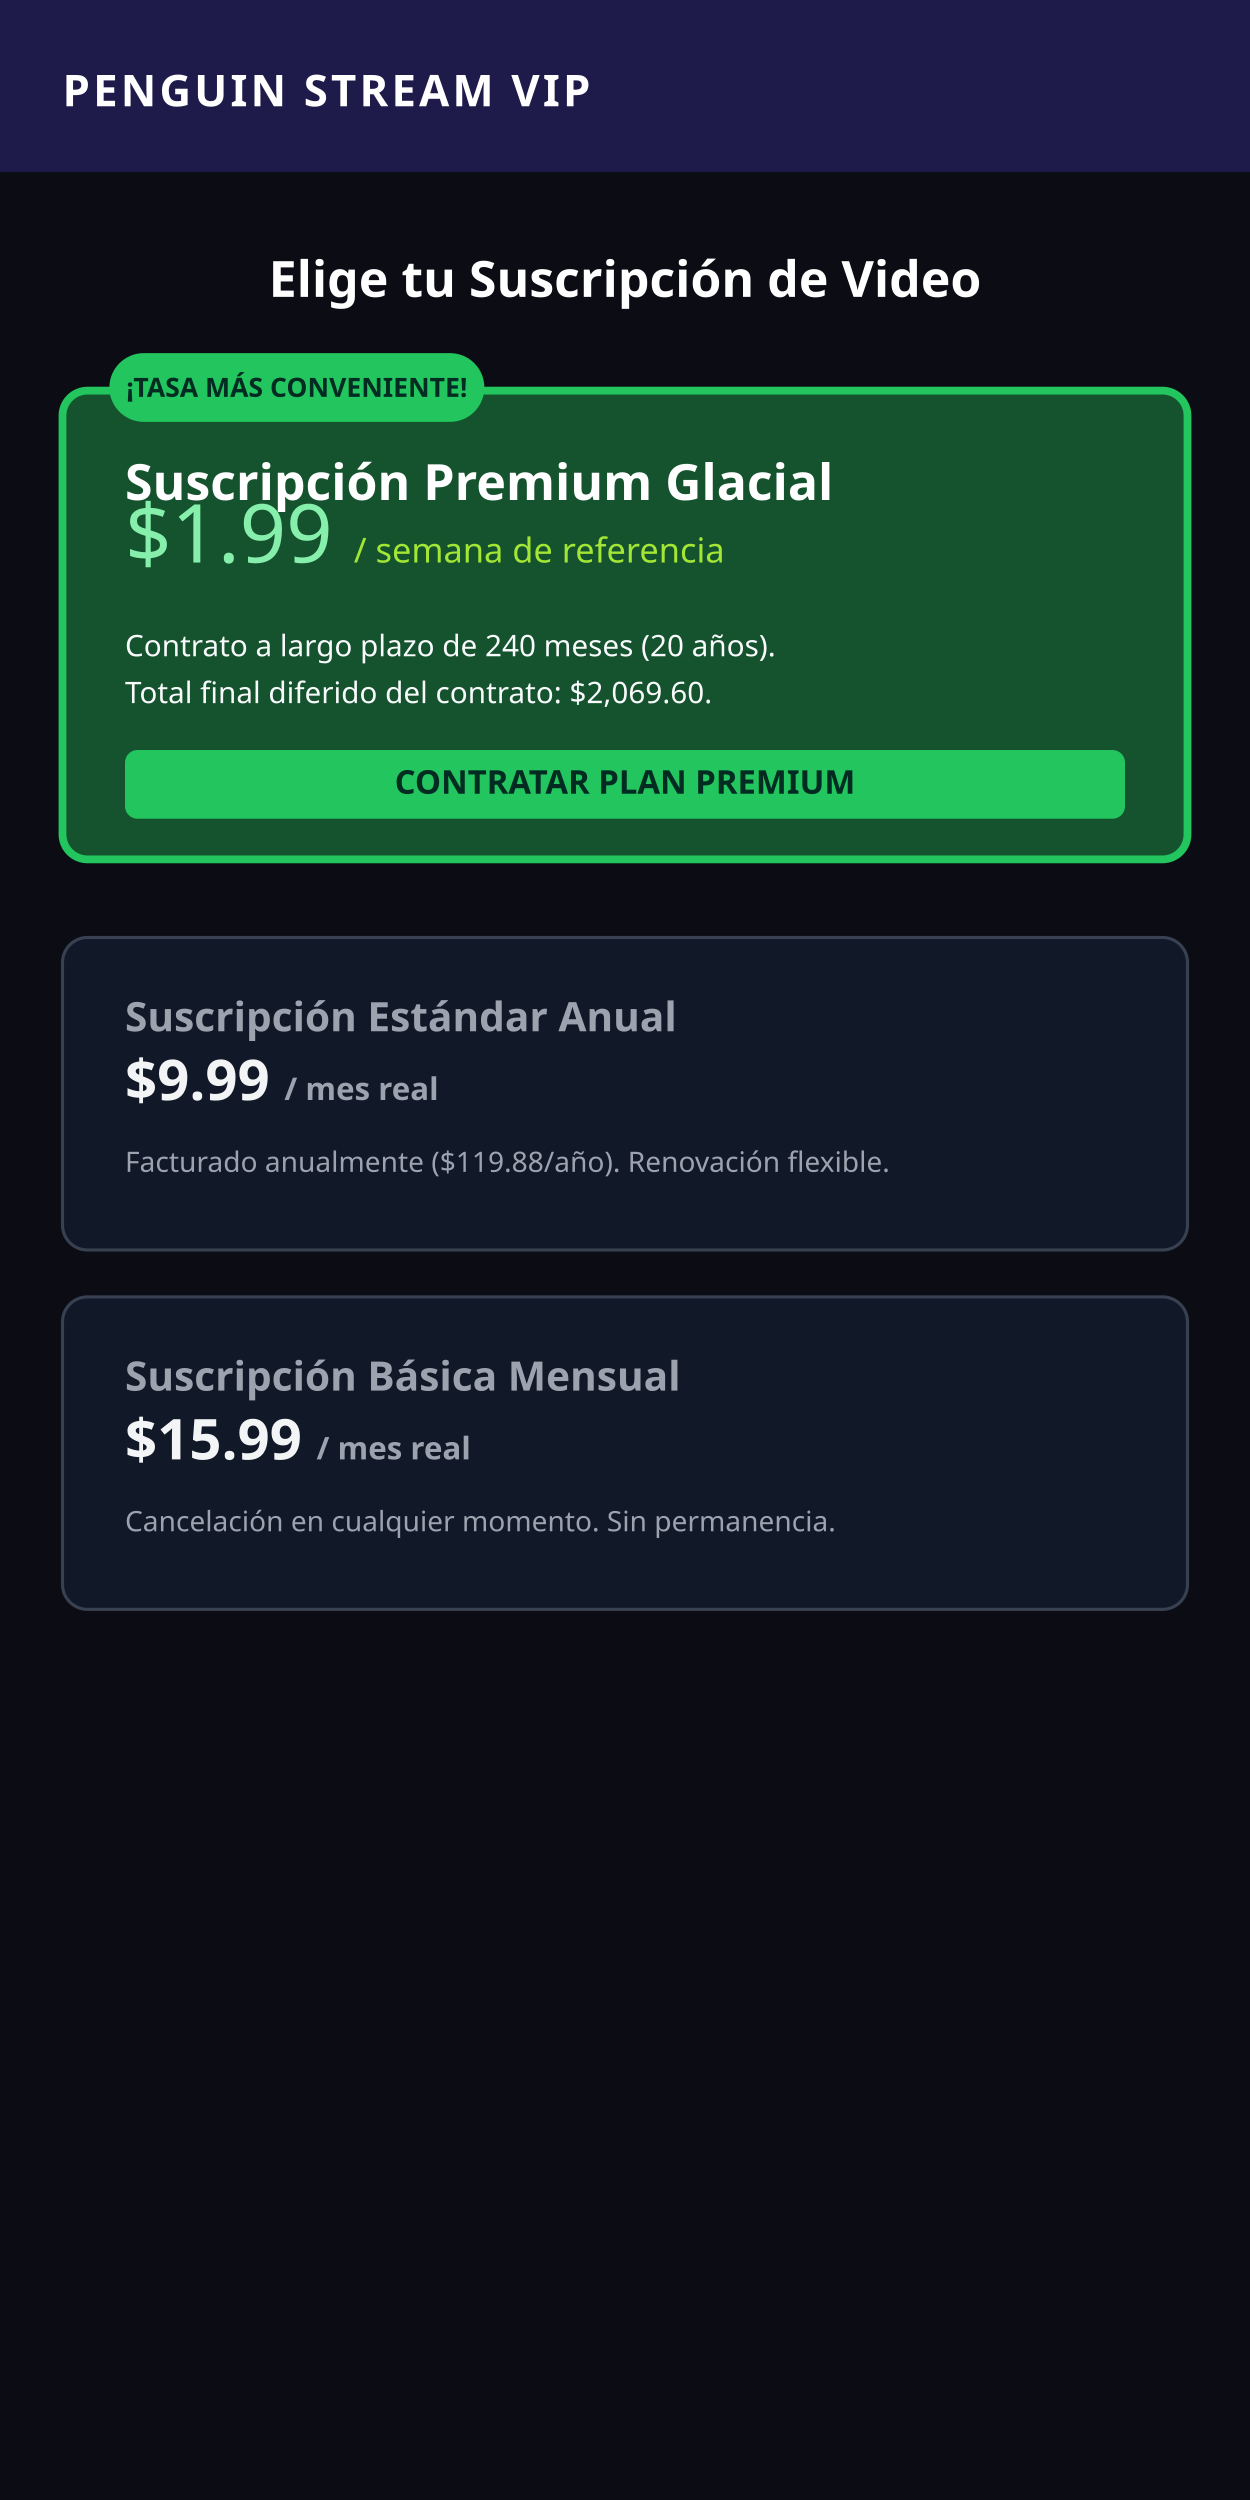
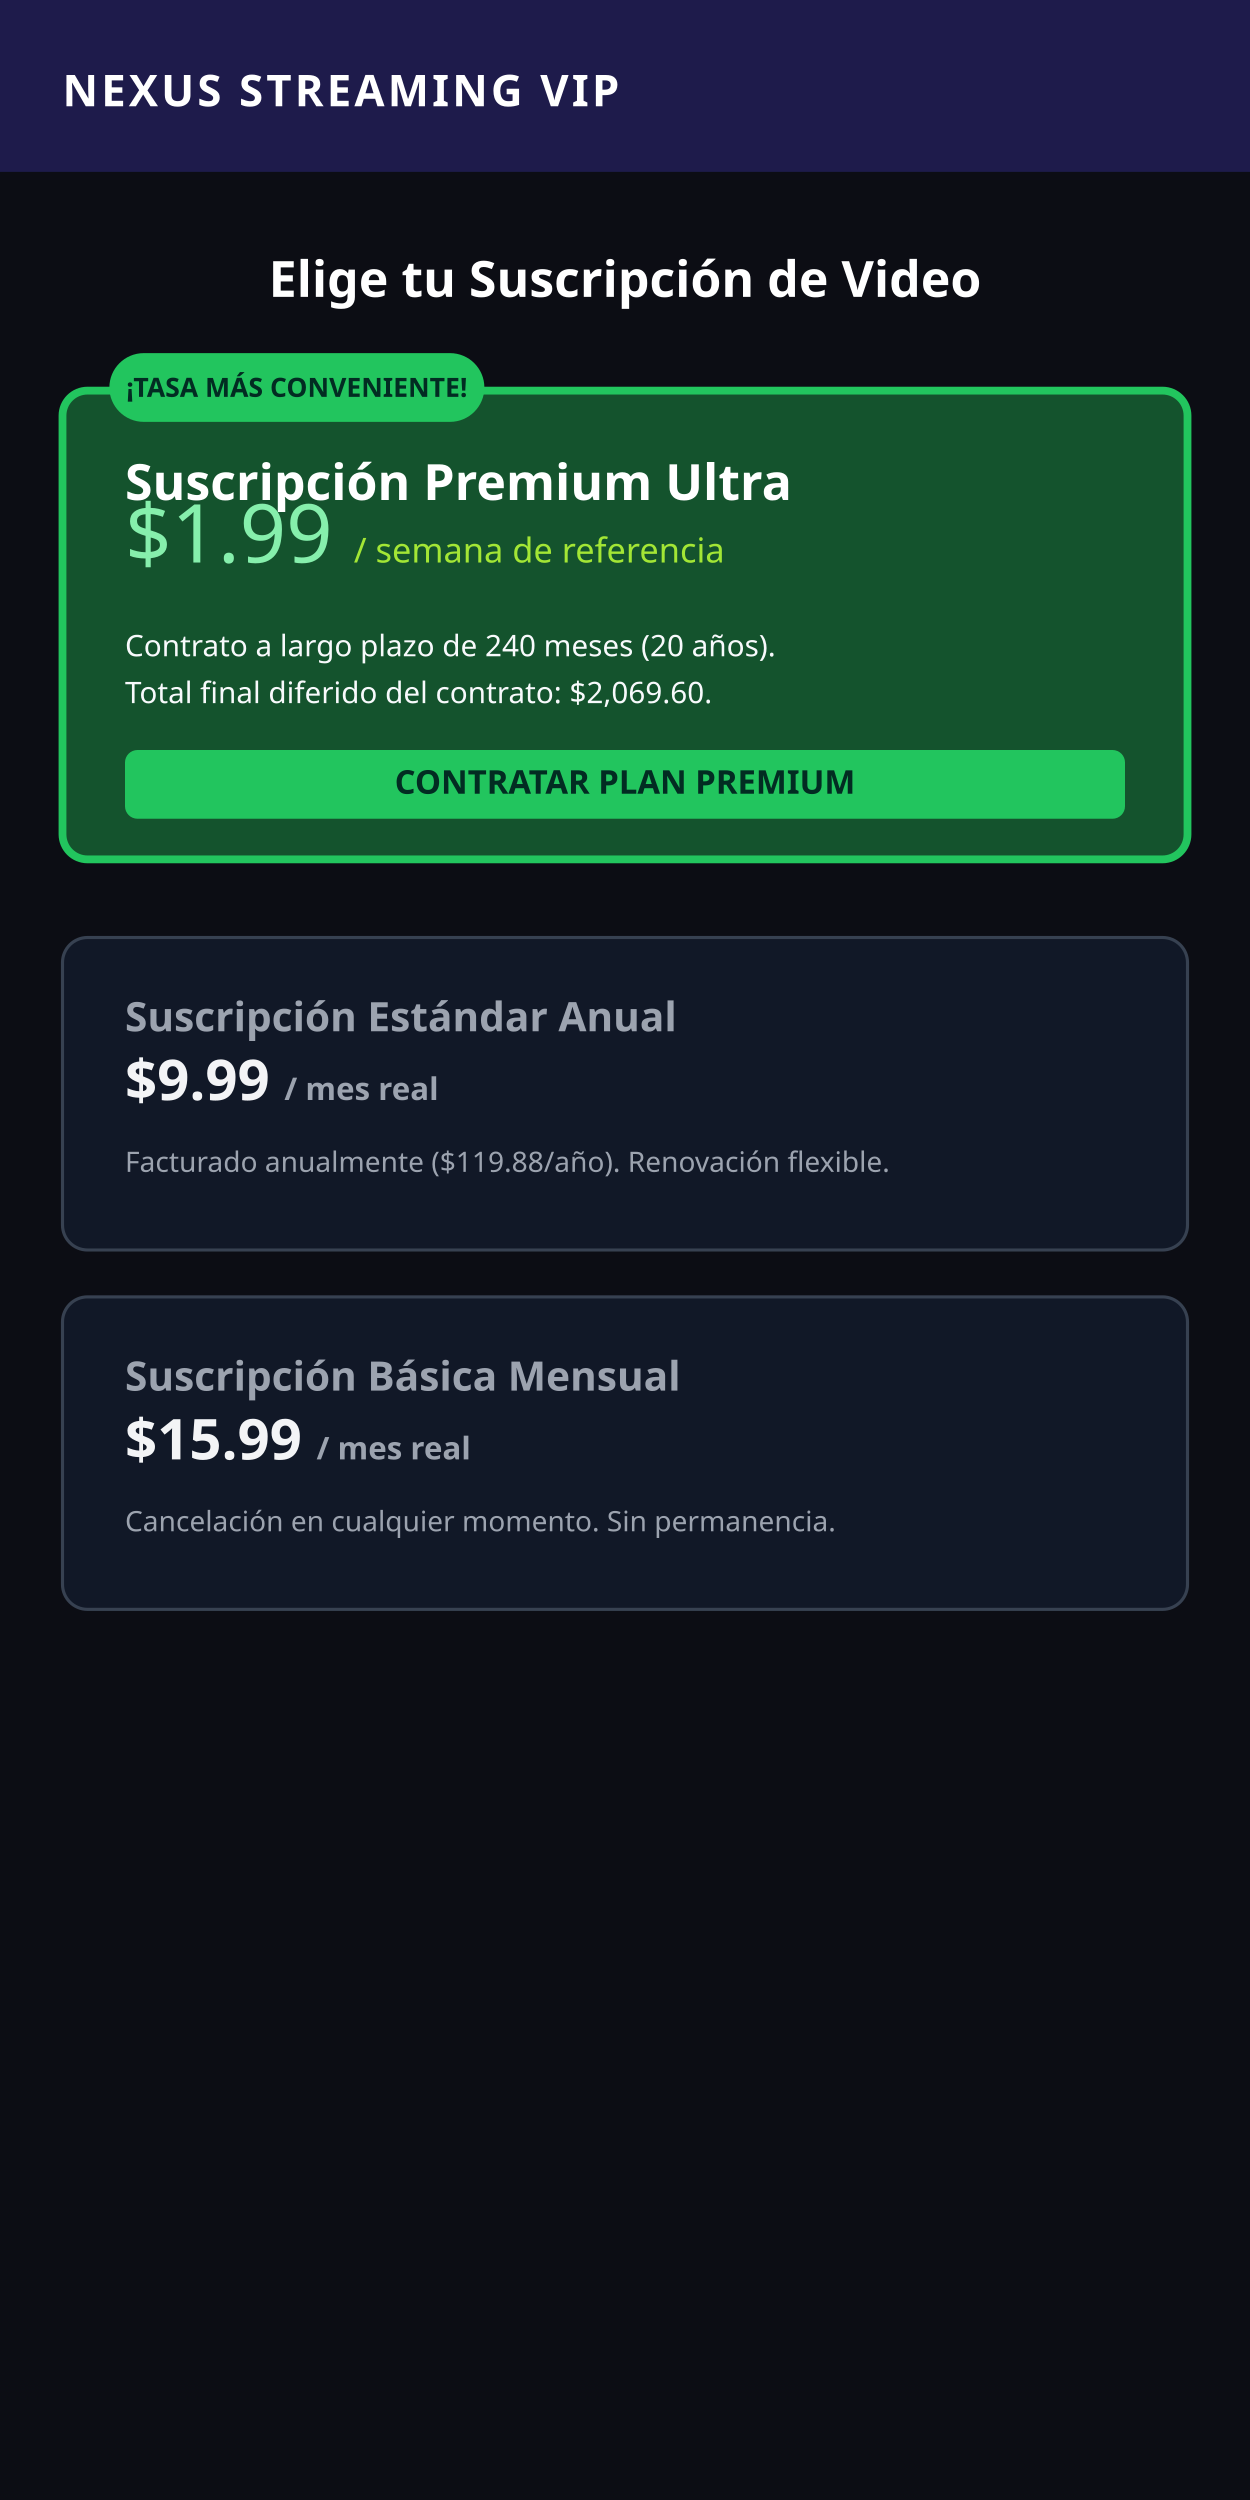
<svg xmlns="http://www.w3.org/2000/svg" width="400" height="800" viewBox="0 0 400 800" fill="none">
  <rect id="fondo-celular" width="400" height="800" fill="#0c0d14" />
  <g id="header-hosting" fill="#1e1b4b">
    <rect x="0" y="0" width="400" height="55" />
-     <text x="20" y="34" fill="#ffffff" font-family="sans-serif" font-size="14" font-weight="bold" letter-spacing="1">PENGUIN STREAM VIP</text>
+     <text x="20" y="34" fill="#ffffff" font-family="sans-serif" font-size="14" font-weight="bold" letter-spacing="1">NEXUS STREAMING VIP</text>
  </g>
  <g id="planes-referencia-intro" transform="translate(20, 75)">
    <text x="180" y="20" fill="#ffffff" font-family="sans-serif" font-size="16" font-weight="bold" text-anchor="middle">Elige tu Suscripción de Video</text>
  </g>
  <g id="planes-cebo-comparativa" transform="translate(20, 125)">
    <g id="plan-cebo-premium">
      <rect x="0" y="0" width="360" height="150" rx="8" fill="#14532d" stroke="#22c55e" stroke-width="2.5" />
      <rect x="15" y="-12" width="120" height="22" rx="11" fill="#22c55e" />
      <text x="75" y="2" fill="#022c22" font-family="sans-serif" font-size="8.5" font-weight="bold" text-anchor="middle">¡TASA MÁS CONVENIENTE!</text>
-       <text x="20" y="35" fill="#ffffff" font-family="sans-serif" font-size="16" font-weight="bold">Suscripción Premium Glacial</text>
+       <text x="20" y="35" fill="#ffffff" font-family="sans-serif" font-size="16" font-weight="bold">Suscripción Premium Ultra</text>
      <text x="20" y="55" fill="#86efac" font-family="sans-serif" font-size="26" font-weight="black">$1.99 <tspan font-size="11" font-weight="normal" fill="#a3e635">/ semana de referencia</tspan>
      </text>
      <text x="20" y="85" fill="#f8fafc" font-family="sans-serif" font-size="9.5">Contrato a largo plazo de 240 meses (20 años).</text>
      <text x="20" y="100" fill="#f8fafc" font-family="sans-serif" font-size="9.5">Total final diferido del contrato: $2,069.60.</text>
      <rect x="20" y="115" width="320" height="22" rx="4" fill="#22c55e" />
      <text x="180" y="129" fill="#022c22" font-family="sans-serif" font-size="10.5" font-weight="bold" text-anchor="middle">CONTRATAR PLAN PREMIUM</text>
    </g>
    <g id="plan-real-estandar" transform="translate(0, 175)">
      <rect x="0" y="0" width="360" height="100" rx="8" fill="#111827" stroke="#374151" stroke-width="1" />
      <text x="20" y="30" fill="#9ca3af" font-family="sans-serif" font-size="13" font-weight="bold">Suscripción Estándar Anual</text>
      <text x="20" y="52" fill="#f3f4f6" font-family="sans-serif" font-size="18" font-weight="bold">$9.99 <tspan font-size="10" fill="#9ca3af">/ mes real</tspan>
      </text>
      <text x="20" y="75" fill="#9ca3af" font-family="sans-serif" font-size="9">Facturado anualmente ($119.88/año). Renovación flexible.</text>
    </g>
    <g id="plan-cebo-basico" transform="translate(0, 290)">
      <rect x="0" y="0" width="360" height="100" rx="8" fill="#111827" stroke="#374151" stroke-width="1" />
      <text x="20" y="30" fill="#9ca3af" font-family="sans-serif" font-size="13" font-weight="bold">Suscripción Básica Mensual</text>
      <text x="20" y="52" fill="#f3f4f6" font-family="sans-serif" font-size="18" font-weight="bold">$15.99 <tspan font-size="10" fill="#9ca3af">/ mes real</tspan>
      </text>
      <text x="20" y="75" fill="#9ca3af" font-family="sans-serif" font-size="9">Cancelación en cualquier momento. Sin permanencia.</text>
    </g>
  </g>
</svg>
